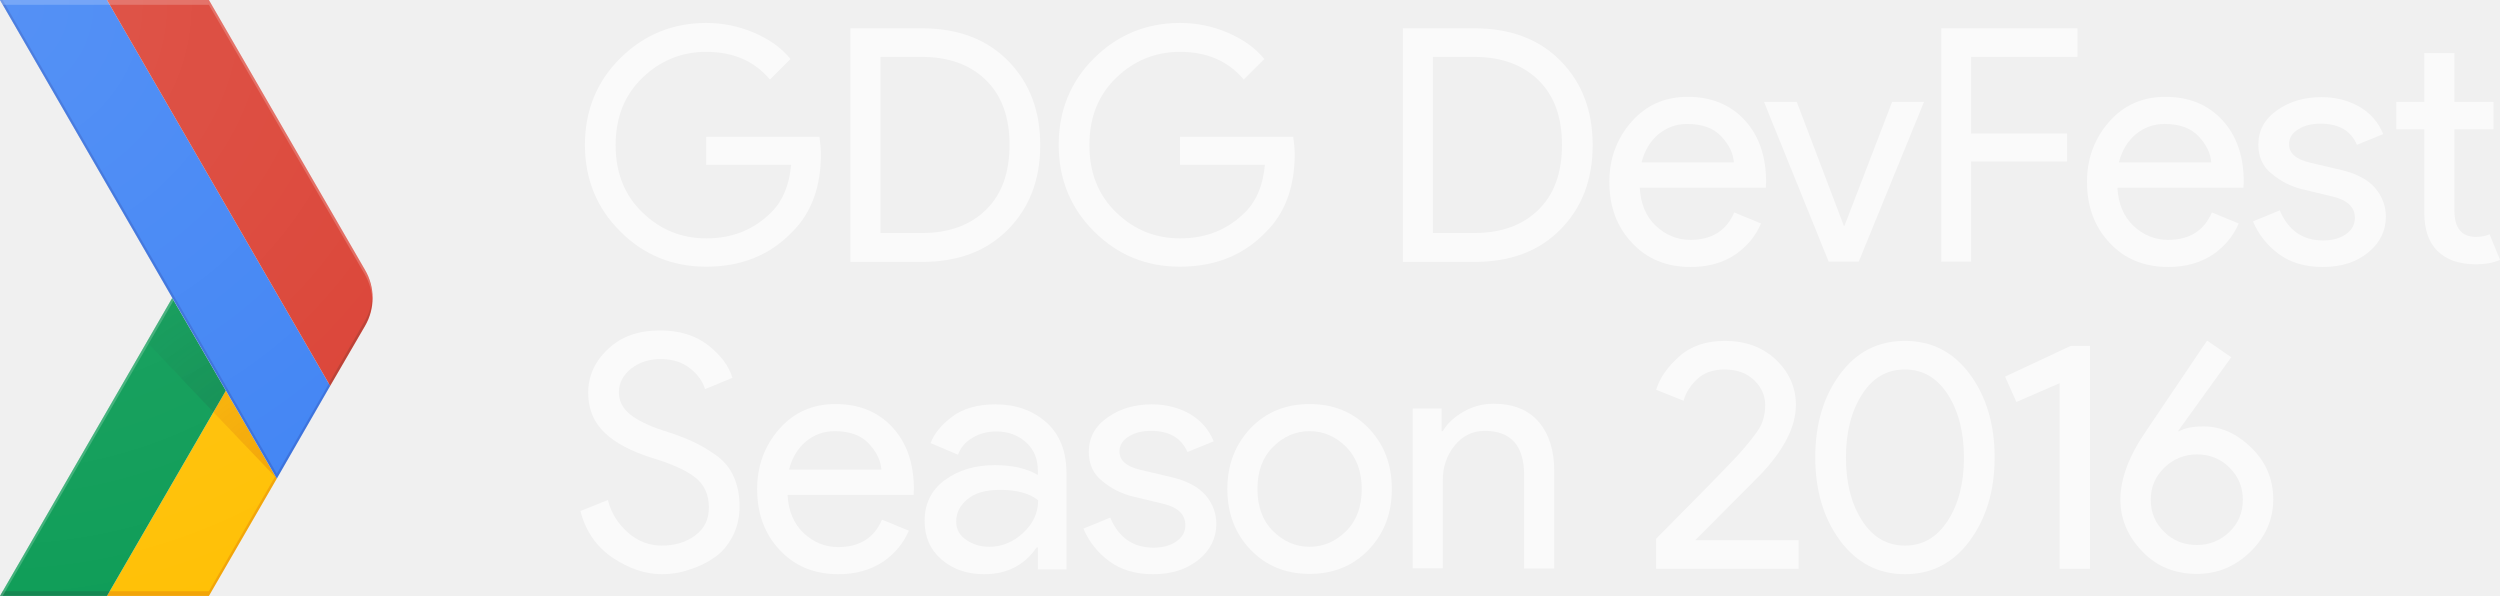
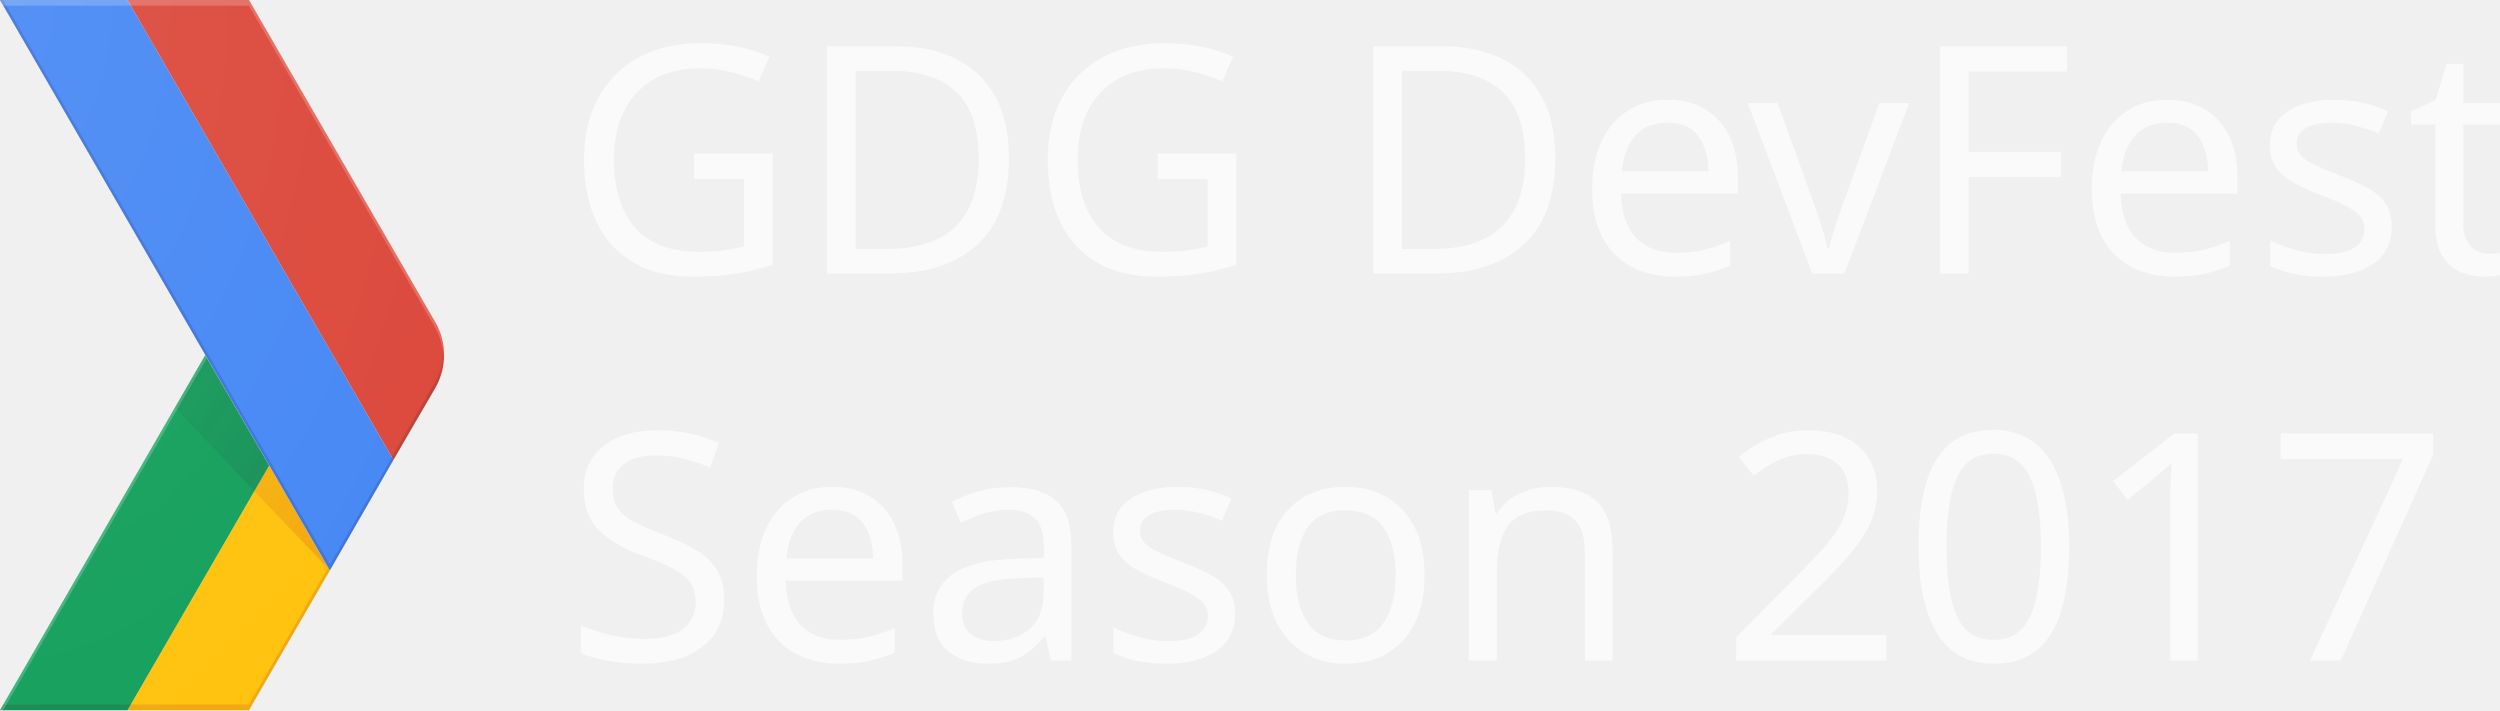
- <svg xmlns="http://www.w3.org/2000/svg" id="Layer_4" viewBox="0 0 839 200">
-   <style>.st0{fill:none;} .st1{fill:#FFC107;} .st2{fill:#0F9D58;} .st3{opacity:0.2;fill:#BF360C;enable-background:new ;} .st4{opacity:0.2;fill:#263238;enable-background:new ;} .st5{opacity:0.2;fill:#FFFFFF;enable-background:new ;} .st6{fill:url(#XMLID_126_);} .st7{fill:url(#XMLID_127_);} .st8{fill:#4285F4;} .st9{fill:#DB4437;} .st10{opacity:0.2;fill:#1A237E;enable-background:new ;} .st11{opacity:0.2;fill:#3E2723;enable-background:new ;} .st12{fill:url(#XMLID_128_);} .st13{fill:#FAFAFA;}</style>
-   <g id="XMLID_60_">
-     <g id="XMLID_61_">
-       <g id="XMLID_62_">
-         <path id="XMLID_106_" class="st0" d="M122.5 90.6L70.1 0H0l57.8 100L0 200h70.1l52.4-90.6c3.3-5.8 3.3-13 0-18.8z" />
-         <path id="XMLID_105_" class="st1" d="M92.4 159.8l-16.6-28.7L35.9 200h34.2l22.8-39.4z" />
-         <path id="XMLID_104_" class="st0" d="M122.5 90.6L70.1 0H0l57.8 100L0 200h70.1l52.4-90.6c3.3-5.8 3.3-13 0-18.8z" />
-         <path id="XMLID_103_" class="st2" d="M57.8 100l18 31.1L35.9 200H0z" />
-         <path id="XMLID_102_" class="st0" d="M122.5 90.6L70.1 0H0l57.8 100L0 200h70.1l52.4-90.6c3.3-5.8 3.3-13 0-18.8z" />
-         <path id="XMLID_101_" class="st3" d="M70.1 198.4H36.8l-.9 1.6h34.2l22.8-39.4-.5-.8z" />
-         <path id="XMLID_100_" class="st0" d="M122.5 90.6L70.1 0H0l57.8 100L0 200h70.1l52.4-90.6c3.3-5.8 3.3-13 0-18.8z" />
-         <path id="XMLID_99_" class="st4" d="M.9 198.4L0 200h35.9l.9-1.6z" />
-         <path id="XMLID_98_" class="st0" d="M122.5 90.6L70.1 0H0l57.8 100L0 200h70.1l52.4-90.6c3.3-5.8 3.3-13 0-18.8z" />
-         <path id="XMLID_96_" class="st5" d="M0 200h.9l57.4-99.2-.5-.8z" />
-         <path id="XMLID_94_" class="st0" d="M122.5 90.6L70.1 0H0l57.8 100L0 200h70.1l52.4-90.6c3.3-5.8 3.3-13 0-18.8z" />
-         <radialGradient id="XMLID_126_" cx="92.62" cy="2707.501" r="69.162" gradientTransform="matrix(1 0 0 -1 0 2867.46)" gradientUnits="userSpaceOnUse">
-           <stop offset="0" stop-color="#BF360C" stop-opacity=".2" />
-           <stop offset="1" stop-color="#BF360C" stop-opacity=".02" />
-         </radialGradient>
-         <path id="XMLID_92_" class="st6" d="M92.9 160.6l-17.1-29.5-4.2 7.2z" />
-         <path id="XMLID_90_" class="st0" d="M122.5 90.6L70.1 0H0l57.8 100L0 200h70.1l52.4-90.6c3.3-5.8 3.3-13 0-18.8z" />
-         <radialGradient id="XMLID_127_" cx="92.423" cy="2707.063" r="69.723" gradientTransform="matrix(1 0 0 -1 0 2867.46)" gradientUnits="userSpaceOnUse">
-           <stop offset="0" stop-color="#263238" stop-opacity=".2" />
-           <stop offset="1" stop-color="#263238" stop-opacity=".02" />
-         </radialGradient>
-         <path id="XMLID_89_" class="st7" d="M71.6 138.3l4.2-7.2-18-31.1-8.5 14.8z" />
-         <path id="XMLID_88_" class="st0" d="M122.5 90.6L70.1 0H0l57.8 100L0 200h70.1l52.4-90.6c3.3-5.8 3.3-13 0-18.8z" />
-         <g id="XMLID_85_">
-           <g id="XMLID_86_">
-             <path id="XMLID_87_" class="st8" d="M35.9 0H0l92.9 160.6 17.9-31.1z" />
+ <svg xmlns="http://www.w3.org/2000/svg" width="704px" height="200px" viewBox="0 0 704 200" version="1.1">
+   <defs>
+     <radialGradient cx="98.685%" cy="97.827%" fx="98.685%" fy="97.827%" r="324.704%" id="radialGradient-1">
+       <stop stop-color="#BF360C" stop-opacity="0.2" offset="0%" />
+       <stop stop-color="#BF360C" stop-opacity="0.02" offset="100%" />
+     </radialGradient>
+     <radialGradient cx="162.728%" cy="157.695%" fx="162.728%" fy="157.695%" r="263.106%" id="radialGradient-2">
+       <stop stop-color="#263238" stop-opacity="0.2" offset="0%" />
+       <stop stop-color="#263238" stop-opacity="0.02" offset="100%" />
+     </radialGradient>
+     <radialGradient cx="-1.251%" cy="0.781%" fx="-1.251%" fy="0.781%" r="167.971%" id="radialGradient-3">
+       <stop stop-color="#FFFFFF" stop-opacity="0.1" offset="0%" />
+       <stop stop-color="#FFFFFF" stop-opacity="0" offset="100%" />
+     </radialGradient>
+   </defs>
+   <g id="Page-1" stroke="none" stroke-width="1" fill="none" fill-rule="evenodd">
+     <g id="logo-light" transform="translate(0, -9)">
+       <text id="GDG-DevFest" font-family="ProductSans-Regular, Product Sans" font-size="89.556" font-weight="normal" fill="#FAFAFA">
+         <tspan x="159" y="86">GDG DevFest</tspan>
+         <tspan x="159" y="195">Season 2017</tspan>
+       </text>
+       <g id="XMLID_60_" transform="translate(0, 9)">
+         <g id="XMLID_61_">
+           <g id="XMLID_62_">
+             <path d="M122.5,90.6 L70.1,0 L0,0 L57.8,100 L0,200 L70.1,200 L122.5,109.4 C125.8,103.6 125.8,96.4 122.5,90.6 L122.5,90.6 Z" id="XMLID_106_" />
+             <polygon id="XMLID_105_" fill="#FFC107" points="92.4 159.8 75.8 131.1 35.9 200 70.1 200 92.9 160.6" />
+             <path d="M122.5,90.6 L70.1,0 L0,0 L57.8,100 L0,200 L70.1,200 L122.5,109.4 C125.8,103.6 125.8,96.4 122.5,90.6 L122.5,90.6 Z" id="XMLID_104_" />
+             <polygon id="XMLID_103_" fill="#0F9D58" points="57.8 100 75.8 131.1 35.9 200 0 200" />
+             <path d="M122.5,90.6 L70.1,0 L0,0 L57.8,100 L0,200 L70.1,200 L122.5,109.4 C125.8,103.6 125.8,96.4 122.5,90.6 L122.5,90.6 Z" id="XMLID_102_" />
+             <polygon id="XMLID_101_" fill="#BF360C" opacity="0.2" points="70.1 198.4 36.8 198.4 35.9 200 70.1 200 92.9 160.6 92.4 159.8" />
+             <path d="M122.5,90.6 L70.1,0 L0,0 L57.8,100 L0,200 L70.1,200 L122.5,109.4 C125.8,103.6 125.8,96.4 122.5,90.6 L122.5,90.6 Z" id="XMLID_100_" />
+             <polygon id="XMLID_99_" fill="#263238" opacity="0.2" points="0.9 198.4 0 200 35.9 200 36.8 198.4" />
+             <path d="M122.5,90.6 L70.1,0 L0,0 L57.8,100 L0,200 L70.1,200 L122.5,109.4 C125.8,103.6 125.8,96.4 122.5,90.6 L122.5,90.6 Z" id="XMLID_98_" />
+             <polygon id="XMLID_96_" fill="#FFFFFF" opacity="0.2" points="0 200 0.9 200 58.3 100.8 57.8 100" />
+             <path d="M122.5,90.6 L70.1,0 L0,0 L57.8,100 L0,200 L70.1,200 L122.5,109.4 C125.8,103.6 125.8,96.4 122.5,90.6 L122.5,90.6 Z" id="XMLID_94_" />
+             <polygon id="XMLID_92_" fill="url(#radialGradient-1)" points="92.9 160.6 75.8 131.1 71.6 138.3" />
+             <path d="M122.5,90.6 L70.1,0 L0,0 L57.8,100 L0,200 L70.1,200 L122.5,109.4 C125.8,103.6 125.8,96.4 122.5,90.6 L122.5,90.6 Z" id="XMLID_90_" />
+             <polygon id="XMLID_89_" fill="url(#radialGradient-2)" points="71.6 138.3 75.8 131.1 57.8 100 49.3 114.8" />
+             <path d="M122.5,90.6 L70.1,0 L0,0 L57.8,100 L0,200 L70.1,200 L122.5,109.4 C125.8,103.6 125.8,96.4 122.5,90.6 L122.5,90.6 Z" id="XMLID_88_" />
+             <g id="XMLID_85_" fill="#4285F4">
+               <g id="XMLID_86_">
+                 <polygon id="XMLID_87_" points="35.9 0 0 0 92.9 160.6 110.8 129.5" />
+               </g>
+             </g>
+             <path d="M122.5,90.6 L70.1,0 L0,0 L57.8,100 L0,200 L70.1,200 L122.5,109.4 C125.8,103.6 125.8,96.4 122.5,90.6 L122.5,90.6 Z" id="XMLID_84_" />
+             <path d="M122.5,109.4 C125.9,103.6 125.9,96.4 122.5,90.6 L70.1,0 L35.9,0 L110.8,129.5 L122.5,109.4 L122.5,109.4 Z" id="XMLID_83_" fill="#DB4437" />
+             <path d="M122.5,90.6 L70.1,0 L0,0 L57.8,100 L0,200 L70.1,200 L122.5,109.4 C125.8,103.6 125.8,96.4 122.5,90.6 L122.5,90.6 Z" id="XMLID_82_" />
+             <polygon id="XMLID_71_" fill="#1A237E" opacity="0.2" points="110.8 129.5 110.4 128.7 92.9 159 0.9 0 0 0 92.9 160.6 110.8 129.5" />
+             <path d="M122.5,90.6 L70.1,0 L0,0 L57.8,100 L0,200 L70.1,200 L122.5,109.4 C125.8,103.6 125.8,96.4 122.5,90.6 L122.5,90.6 Z" id="XMLID_69_" />
+             <path d="M70.1,1.6 L122.5,92.2 C124,94.9 124.8,97.8 125,100.8 C125.1,97.3 124.3,93.8 122.5,90.6 L70.1,0 L0,0 L0.9,1.6 L70.1,1.6 L70.1,1.6 Z" id="XMLID_67_" fill="#FFFFFF" opacity="0.2" />
+             <path d="M122.5,90.6 L70.1,0 L0,0 L57.8,100 L0,200 L70.1,200 L122.5,109.4 C125.8,103.6 125.8,96.4 122.5,90.6 L122.5,90.6 Z" id="XMLID_66_" />
+             <path d="M110.8,129.5 L122.4,109.4 C124.2,106.3 125,102.7 124.9,99.2 C124.8,102.2 124,105.1 122.4,107.8 L110.3,128.7 L110.8,129.5 L110.8,129.5 Z" id="XMLID_65_" fill="#3E2723" opacity="0.2" />
+             <path d="M122.5,90.6 L70.1,0 L0,0 L57.8,100 L0,200 L70.1,200 L122.5,109.4 C125.8,103.6 125.8,96.4 122.5,90.6 L122.5,90.6 Z" id="XMLID_64_" />
+             <path d="M122.5,90.6 L70.1,0 L0,0 L57.8,100 L0,200 L70.1,200 L122.5,109.4 C125.8,103.6 125.8,96.4 122.5,90.6 L122.5,90.6 Z" id="XMLID_63_" fill="url(#radialGradient-3)" />
          </g>
        </g>
-         <path id="XMLID_84_" class="st0" d="M122.5 90.6L70.1 0H0l57.8 100L0 200h70.1l52.4-90.6c3.3-5.8 3.3-13 0-18.8z" />
-         <path id="XMLID_83_" class="st9" d="M122.5 109.4c3.4-5.8 3.4-13 0-18.8L70.1 0H35.9l74.9 129.5 11.7-20.1z" />
-         <path id="XMLID_82_" class="st0" d="M122.5 90.6L70.1 0H0l57.8 100L0 200h70.1l52.4-90.6c3.3-5.8 3.3-13 0-18.8z" />
-         <path id="XMLID_71_" class="st10" d="M110.8 129.5l-.4-.8L92.9 159 .9 0H0l92.9 160.6 17.9-31.1z" />
-         <path id="XMLID_69_" class="st0" d="M122.5 90.6L70.1 0H0l57.8 100L0 200h70.1l52.4-90.6c3.3-5.8 3.3-13 0-18.8z" />
-         <path id="XMLID_67_" class="st5" d="M70.1 1.6l52.4 90.6c1.5 2.7 2.3 5.6 2.5 8.6.1-3.5-.7-7-2.5-10.2L70.1 0H0l.9 1.6h69.2z" />
-         <path id="XMLID_66_" class="st0" d="M122.5 90.6L70.1 0H0l57.8 100L0 200h70.1l52.4-90.6c3.3-5.8 3.3-13 0-18.8z" />
-         <path id="XMLID_65_" class="st11" d="M110.8 129.5l11.6-20.1c1.8-3.1 2.6-6.7 2.5-10.2-.1 3-.9 5.9-2.5 8.6l-12.1 20.9.5.8z" />
-         <path id="XMLID_64_" class="st0" d="M122.5 90.6L70.1 0H0l57.8 100L0 200h70.1l52.4-90.6c3.3-5.8 3.3-13 0-18.8z" />
-         <radialGradient id="XMLID_128_" cx="-1.563" cy="2865.898" r="209.922" gradientTransform="matrix(1 0 0 -1 0 2867.46)" gradientUnits="userSpaceOnUse">
-           <stop offset="0" stop-color="#FFF" stop-opacity=".1" />
-           <stop offset="1" stop-color="#FFF" stop-opacity="0" />
-         </radialGradient>
-         <path id="XMLID_63_" class="st12" d="M122.5 90.6L70.1 0H0l57.8 100L0 200h70.1l52.4-90.6c3.3-5.8 3.3-13 0-18.8z" />
      </g>
    </g>
  </g>
-   <g id="XMLID_7_">
-     <path id="XMLID_2_" class="st13" d="M275.5 51.8c0 10.9-3.2 19.7-9.7 26.1-7.4 7.7-17 11.6-28.8 11.6-11.3 0-20.9-3.9-28.8-11.8-7.9-7.8-11.9-17.6-11.9-29.1s4-21.3 11.9-29.1c7.9-7.8 17.5-11.8 28.8-11.8 5.6 0 11 1.1 16.1 3.3 5.1 2.2 9.2 5.1 12.2 8.8l-6.9 6.9c-5.2-6.2-12.3-9.3-21.4-9.3-8.2 0-15.4 2.9-21.4 8.7-6 5.8-9 13.3-9 22.6s3 16.8 9 22.6c6 5.8 13.1 8.7 21.4 8.7 8.8 0 16-2.9 21.9-8.8 3.8-3.8 6-9.1 6.6-15.9H237v-9.4h38c.3 2.1.5 4 .5 5.9z" />
-     <path id="XMLID_4_" class="st13" d="M285.4 87.8V9.5h24c12 0 21.7 3.6 28.9 10.9 7.2 7.3 10.8 16.7 10.8 28.3s-3.6 21-10.8 28.3c-7.2 7.3-16.8 10.9-28.9 10.9h-24zm10.1-9.6h13.9c9 0 16.2-2.6 21.5-7.8 5.3-5.2 7.9-12.4 7.9-21.8 0-9.3-2.6-16.5-7.9-21.7-5.3-5.2-12.5-7.8-21.5-7.8h-13.9v59.1z" />
-     <path id="XMLID_8_" class="st13" d="M434.5 51.8c0 10.9-3.2 19.7-9.7 26.1-7.4 7.7-17 11.6-28.8 11.6-11.3 0-20.9-3.9-28.8-11.8-7.9-7.8-11.9-17.6-11.9-29.1s4-21.3 11.9-29.1c7.9-7.8 17.5-11.8 28.8-11.8 5.6 0 11 1.1 16.1 3.3 5.1 2.2 9.2 5.1 12.2 8.8l-6.9 6.9c-5.2-6.2-12.3-9.3-21.4-9.3-8.2 0-15.4 2.9-21.4 8.7-6 5.8-9 13.3-9 22.6s3 16.8 9 22.6c6 5.8 13.1 8.7 21.4 8.7 8.8 0 16-2.9 21.9-8.8 3.8-3.8 6-9.1 6.6-15.9H396v-9.4h38c.3 2.1.5 4 .5 5.9z" />
-     <path id="XMLID_10_" class="st13" d="M470.8 87.8V9.5h24c12 0 21.7 3.6 28.9 10.9 7.2 7.3 10.8 16.7 10.8 28.3s-3.6 21-10.8 28.3c-7.2 7.3-16.8 10.9-28.9 10.9h-24zm10.1-9.6h13.9c9 0 16.2-2.6 21.5-7.8 5.3-5.2 7.9-12.4 7.9-21.8 0-9.3-2.6-16.5-7.9-21.7-5.3-5.2-12.5-7.8-21.5-7.8h-13.9v59.1z" />
-     <path id="XMLID_13_" class="st13" d="M567.4 89.6c-8.1 0-14.7-2.7-19.7-8.1-5.1-5.4-7.6-12.2-7.6-20.5 0-7.8 2.5-14.5 7.4-20.1 4.9-5.6 11.2-8.4 18.9-8.4 7.9 0 14.3 2.6 19.1 7.8 4.8 5.2 7.2 12.1 7.2 20.8l-.1 1.9h-42.3c.3 5.4 2.1 9.7 5.4 12.8 3.3 3.1 7.2 4.7 11.6 4.7 7.2 0 12.1-3.1 14.7-9.2l9 3.7c-1.8 4.2-4.6 7.6-8.6 10.4-4.2 2.8-9.1 4.2-15 4.2zm14.5-35c-.2-3.1-1.6-6-4.2-8.8-2.6-2.8-6.4-4.2-11.5-4.2-3.7 0-6.9 1.2-9.7 3.5-2.7 2.3-4.6 5.5-5.6 9.4h31z" />
-     <path id="XMLID_16_" class="st13" d="M613.7 87.8L592 34.2h11l15.8 41.6h.2l16-41.6h10.7l-21.9 53.6h-10.1z" />
-     <path id="XMLID_18_" class="st13" d="M661.6 87.8h-10.1V9.5h45.7v9.6h-35.7v25.7h32.2v9.4h-32.2v33.6z" />
-     <path id="XMLID_20_" class="st13" d="M727.7 89.6c-8.1 0-14.7-2.7-19.7-8.1-5.1-5.4-7.6-12.2-7.6-20.5 0-7.8 2.5-14.5 7.4-20.1 4.9-5.6 11.2-8.4 18.9-8.4 7.9 0 14.3 2.6 19.1 7.8 4.8 5.2 7.2 12.1 7.2 20.8l-.1 1.9h-42.3c.3 5.4 2.1 9.7 5.4 12.8 3.3 3.1 7.2 4.7 11.6 4.7 7.2 0 12.1-3.1 14.7-9.2l9 3.7c-1.8 4.2-4.6 7.6-8.6 10.4-4.3 2.8-9.2 4.2-15 4.2zm14.4-35c-.2-3.1-1.6-6-4.2-8.8-2.6-2.8-6.4-4.2-11.5-4.2-3.7 0-6.9 1.2-9.7 3.5-2.7 2.3-4.6 5.5-5.6 9.4h31z" />
-     <path id="XMLID_27_" class="st13" d="M779.5 89.6c-6 0-10.9-1.5-14.8-4.4-3.9-2.9-6.8-6.6-8.6-10.9l9-3.7c2.8 6.7 7.7 10.1 14.5 10.1 3.1 0 5.7-.7 7.7-2.1 2-1.4 3-3.2 3-5.5 0-3.5-2.4-5.9-7.3-7.1l-10.8-2.6c-3.4-.9-6.7-2.5-9.7-5-3.1-2.4-4.6-5.7-4.6-9.9 0-4.7 2.1-8.6 6.3-11.5 4.2-3 9.2-4.4 14.9-4.4 4.7 0 9 1.1 12.7 3.2 3.7 2.2 6.4 5.2 8 9.2l-8.8 3.6c-2-4.7-6.1-7.1-12.2-7.1-3 0-5.5.6-7.5 1.9-2 1.2-3.1 2.9-3.1 5 0 3.1 2.4 5.1 7.1 6.2l10.6 2.5c5 1.2 8.8 3.2 11.2 6 2.4 2.8 3.6 6.1 3.6 9.6 0 4.8-2 8.8-5.9 12-4 3.3-9.1 4.9-15.3 4.9z" />
-     <path id="XMLID_29_" class="st13" d="M830.9 88.7c-5.6 0-9.9-1.5-12.9-4.5s-4.4-7.2-4.4-12.7V43.4h-9.4v-9.2h9.4V17.8h10.1v16.4h13.1v9.2h-13.1v27.3c0 5.8 2.4 8.8 7.2 8.8 1.8 0 3.4-.3 4.6-.9l3.5 8.6c-2.2 1-4.9 1.5-8.1 1.5z" />
-     <path id="XMLID_31_" class="st13" d="M222.2 192.7c-5.7 0-11.2-1.9-16.7-5.6-5.4-3.7-9-8.9-10.7-15.6l9.2-3.7c1.1 4.3 3.3 7.9 6.7 10.9 3.4 3 7.2 4.4 11.4 4.4 4.4 0 8.1-1.1 11.2-3.4 3.1-2.3 4.6-5.4 4.6-9.4 0-4.4-1.6-7.7-4.6-10.1-3.1-2.4-8-4.6-14.7-6.6-6.9-2.2-12.2-5-15.8-8.5-3.6-3.5-5.4-7.9-5.4-13.3 0-5.6 2.2-10.5 6.7-14.7 4.4-4.2 10.2-6.2 17.4-6.2 6.6 0 12 1.7 16.2 5 4.2 3.3 6.9 6.9 8.1 10.9l-9.2 3.8c-.7-2.5-2.3-4.8-4.9-6.9-2.6-2.1-5.9-3.2-10-3.2-3.9 0-7.2 1.1-9.9 3.2-2.7 2.2-4.1 4.8-4.1 8 0 2.9 1.3 5.4 3.8 7.4s6.2 3.8 11.1 5.4c3.9 1.2 7.1 2.4 9.7 3.6 2.6 1.2 5.2 2.7 7.9 4.6 2.7 1.9 4.7 4.3 6 7.2 1.3 2.9 2 6.2 2 10s-.8 7.2-2.4 10.2c-1.6 3-3.6 5.4-6.2 7.1-2.6 1.8-5.4 3.1-8.4 4-2.8 1-5.9 1.5-9 1.5z" />
-     <path id="XMLID_33_" class="st13" d="M281.4 192.7c-8.1 0-14.7-2.7-19.7-8.1-5.1-5.4-7.6-12.2-7.6-20.5 0-7.8 2.5-14.5 7.4-20.1 4.9-5.6 11.2-8.4 18.9-8.4 7.9 0 14.3 2.6 19.1 7.8 4.8 5.2 7.2 12.1 7.2 20.8l-.1 1.9h-42.3c.3 5.4 2.1 9.7 5.4 12.8 3.3 3.1 7.2 4.7 11.6 4.7 7.2 0 12.1-3.1 14.7-9.2l9 3.7c-1.8 4.2-4.6 7.6-8.6 10.4-4.3 2.8-9.2 4.2-15 4.2zm14.4-35c-.2-3.1-1.6-6-4.2-8.8-2.6-2.8-6.4-4.2-11.5-4.2-3.7 0-6.9 1.2-9.7 3.5-2.7 2.3-4.6 5.5-5.6 9.4h31z" />
-     <path id="XMLID_36_" class="st13" d="M330.3 192.7c-5.7 0-10.4-1.6-14.3-4.9-3.8-3.3-5.7-7.6-5.7-13 0-5.8 2.3-10.4 6.8-13.7 4.5-3.3 10.1-5 16.7-5 5.9 0 10.8 1.1 14.5 3.3v-1.5c0-3.9-1.3-7.1-4-9.5-2.7-2.4-6-3.6-10-3.6-2.9 0-5.6.7-7.9 2.1-2.4 1.4-4 3.3-4.9 5.7l-9.2-3.9c1.2-3.2 3.7-6.2 7.3-8.9 3.6-2.7 8.5-4.1 14.4-4.1 6.9 0 12.5 2 17.1 6 4.5 4 6.8 9.7 6.8 17v32.4h-9.6v-7.4h-.4c-4 5.9-9.9 9-17.6 9zm1.7-9.2c4.2 0 7.9-1.5 11.3-4.6 3.4-3.1 5.1-6.8 5.1-11-2.8-2.3-7.1-3.5-12.8-3.5-4.9 0-8.6 1.1-11 3.2-2.5 2.1-3.7 4.6-3.7 7.4 0 2.6 1.1 4.7 3.4 6.2 2.2 1.5 4.7 2.3 7.7 2.3z" />
-     <path id="XMLID_39_" class="st13" d="M387 192.7c-6 0-10.9-1.5-14.8-4.4-3.9-2.9-6.8-6.6-8.6-10.9l9-3.7c2.8 6.7 7.7 10.1 14.5 10.1 3.1 0 5.7-.7 7.7-2.1 2-1.4 3-3.2 3-5.5 0-3.5-2.4-5.9-7.3-7.1l-10.8-2.6c-3.4-.9-6.7-2.5-9.7-5-3.1-2.4-4.6-5.7-4.6-9.9 0-4.7 2.1-8.6 6.3-11.5 4.2-3 9.2-4.4 14.9-4.4 4.7 0 9 1.1 12.7 3.2 3.7 2.2 6.4 5.2 8 9.2l-8.8 3.6c-2-4.7-6.1-7.1-12.2-7.1-3 0-5.5.6-7.5 1.9-2 1.2-3.1 2.9-3.1 5 0 3.1 2.4 5.1 7.1 6.2l10.6 2.5c5 1.2 8.7 3.2 11.2 6 2.4 2.8 3.6 6.1 3.6 9.6 0 4.8-2 8.8-5.9 12-4.1 3.3-9.1 4.9-15.3 4.9z" />
-     <path id="XMLID_41_" class="st13" d="M419.7 143.7c5.2-5.4 11.8-8.1 19.8-8.1s14.6 2.7 19.8 8.1c5.2 5.4 7.8 12.2 7.8 20.4s-2.6 15-7.8 20.4c-5.2 5.4-11.8 8.1-19.8 8.1s-14.6-2.7-19.8-8.1c-5.2-5.4-7.8-12.2-7.8-20.4 0-8.1 2.6-14.9 7.8-20.4zm7.5 34.5c3.5 3.5 7.6 5.3 12.3 5.3 4.7 0 8.8-1.8 12.3-5.3s5.2-8.2 5.2-14.1c0-5.8-1.7-10.5-5.2-14.1-3.5-3.5-7.6-5.3-12.3-5.3-4.7 0-8.8 1.8-12.3 5.3s-5.2 8.2-5.2 14.1 1.7 10.6 5.2 14.1z" />
-     <path id="XMLID_44_" class="st13" d="M483.8 137.3v7.4h.4c1.5-2.6 3.8-4.7 6.9-6.5 3.1-1.8 6.5-2.7 10.1-2.7 6.6 0 11.7 2 15.2 6.1s5.2 9.6 5.2 16.4v32.8h-10.1v-31.3c0-9.9-4.4-14.9-13.2-14.9-4.2 0-7.5 1.7-10.2 5-2.6 3.3-3.9 7.2-3.9 11.5v29.6h-10.1v-53.6h9.7z" />
-     <path id="XMLID_46_" class="st13" d="M603.5 190.9h-47.7v-10.1c14.3-14.4 23.4-23.7 27.5-28.1 3.6-4 6-7.1 7.2-9.1 1.2-2.1 1.9-4.6 1.9-7.7 0-3.1-1.2-5.9-3.7-8.3-2.5-2.4-5.8-3.6-10-3.6-3.8 0-6.9 1.1-9.2 3.3-2.3 2.2-3.8 4.6-4.5 7.2l-9.2-3.7c1.2-3.9 3.8-7.7 7.8-11.2 3.9-3.5 9-5.2 15.3-5.2 6.9 0 12.6 2.1 17.1 6.3 4.4 4.2 6.7 9.3 6.7 15.2 0 7.3-4 15.1-11.9 23.4l-21.9 22h34.7v9.6z" />
-     <path id="XMLID_48_" class="st13" d="M661.1 181.4c-5.5 7.5-12.8 11.3-21.8 11.3s-16.2-3.8-21.8-11.3c-5.5-7.5-8.3-16.8-8.3-27.9 0-11.2 2.8-20.5 8.3-27.9 5.5-7.5 12.8-11.2 21.8-11.2s16.2 3.7 21.8 11.2c5.5 7.5 8.3 16.8 8.3 27.9 0 11.1-2.8 20.4-8.3 27.9zm-21.8 1.7c6 0 10.8-2.8 14.4-8.4 3.6-5.6 5.4-12.6 5.4-21.1 0-8.5-1.8-15.6-5.4-21.2-3.6-5.6-8.4-8.4-14.4-8.4-6.1 0-10.9 2.8-14.4 8.4-3.6 5.6-5.4 12.6-5.4 21.2 0 8.5 1.8 15.5 5.4 21.1 3.6 5.6 8.4 8.4 14.4 8.4z" />
-     <path id="XMLID_51_" class="st13" d="M701.3 190.9h-10.1v-62.3l-14.5 6.3-3.8-8.5 22-10.3h6.5v74.8z" />
-     <path id="XMLID_53_" class="st13" d="M739.5 143.1c5.8 0 11.2 2.4 16.1 7.2 4.9 4.8 7.3 10.6 7.3 17.3 0 6.6-2.5 12.5-7.6 17.5s-11.1 7.5-18 7.5c-7.4 0-13.6-2.5-18.4-7.6-4.9-5.1-7.3-10.9-7.3-17.4 0-6.9 2.9-14.7 8.8-23.2l20.3-30.1 8.1 5.6-17.8 24.7.2.2c1.8-1.1 4.5-1.7 8.3-1.7zm-2.2 39.8c4.2 0 7.9-1.5 10.9-4.4 3-2.9 4.5-6.5 4.5-10.8 0-4.2-1.5-7.8-4.5-10.8-3-3-6.7-4.4-10.9-4.4s-7.9 1.5-10.9 4.4c-3.1 3-4.6 6.5-4.6 10.8 0 4.3 1.5 7.9 4.5 10.8 3 3 6.7 4.4 11 4.4z" />
-   </g>
</svg>
